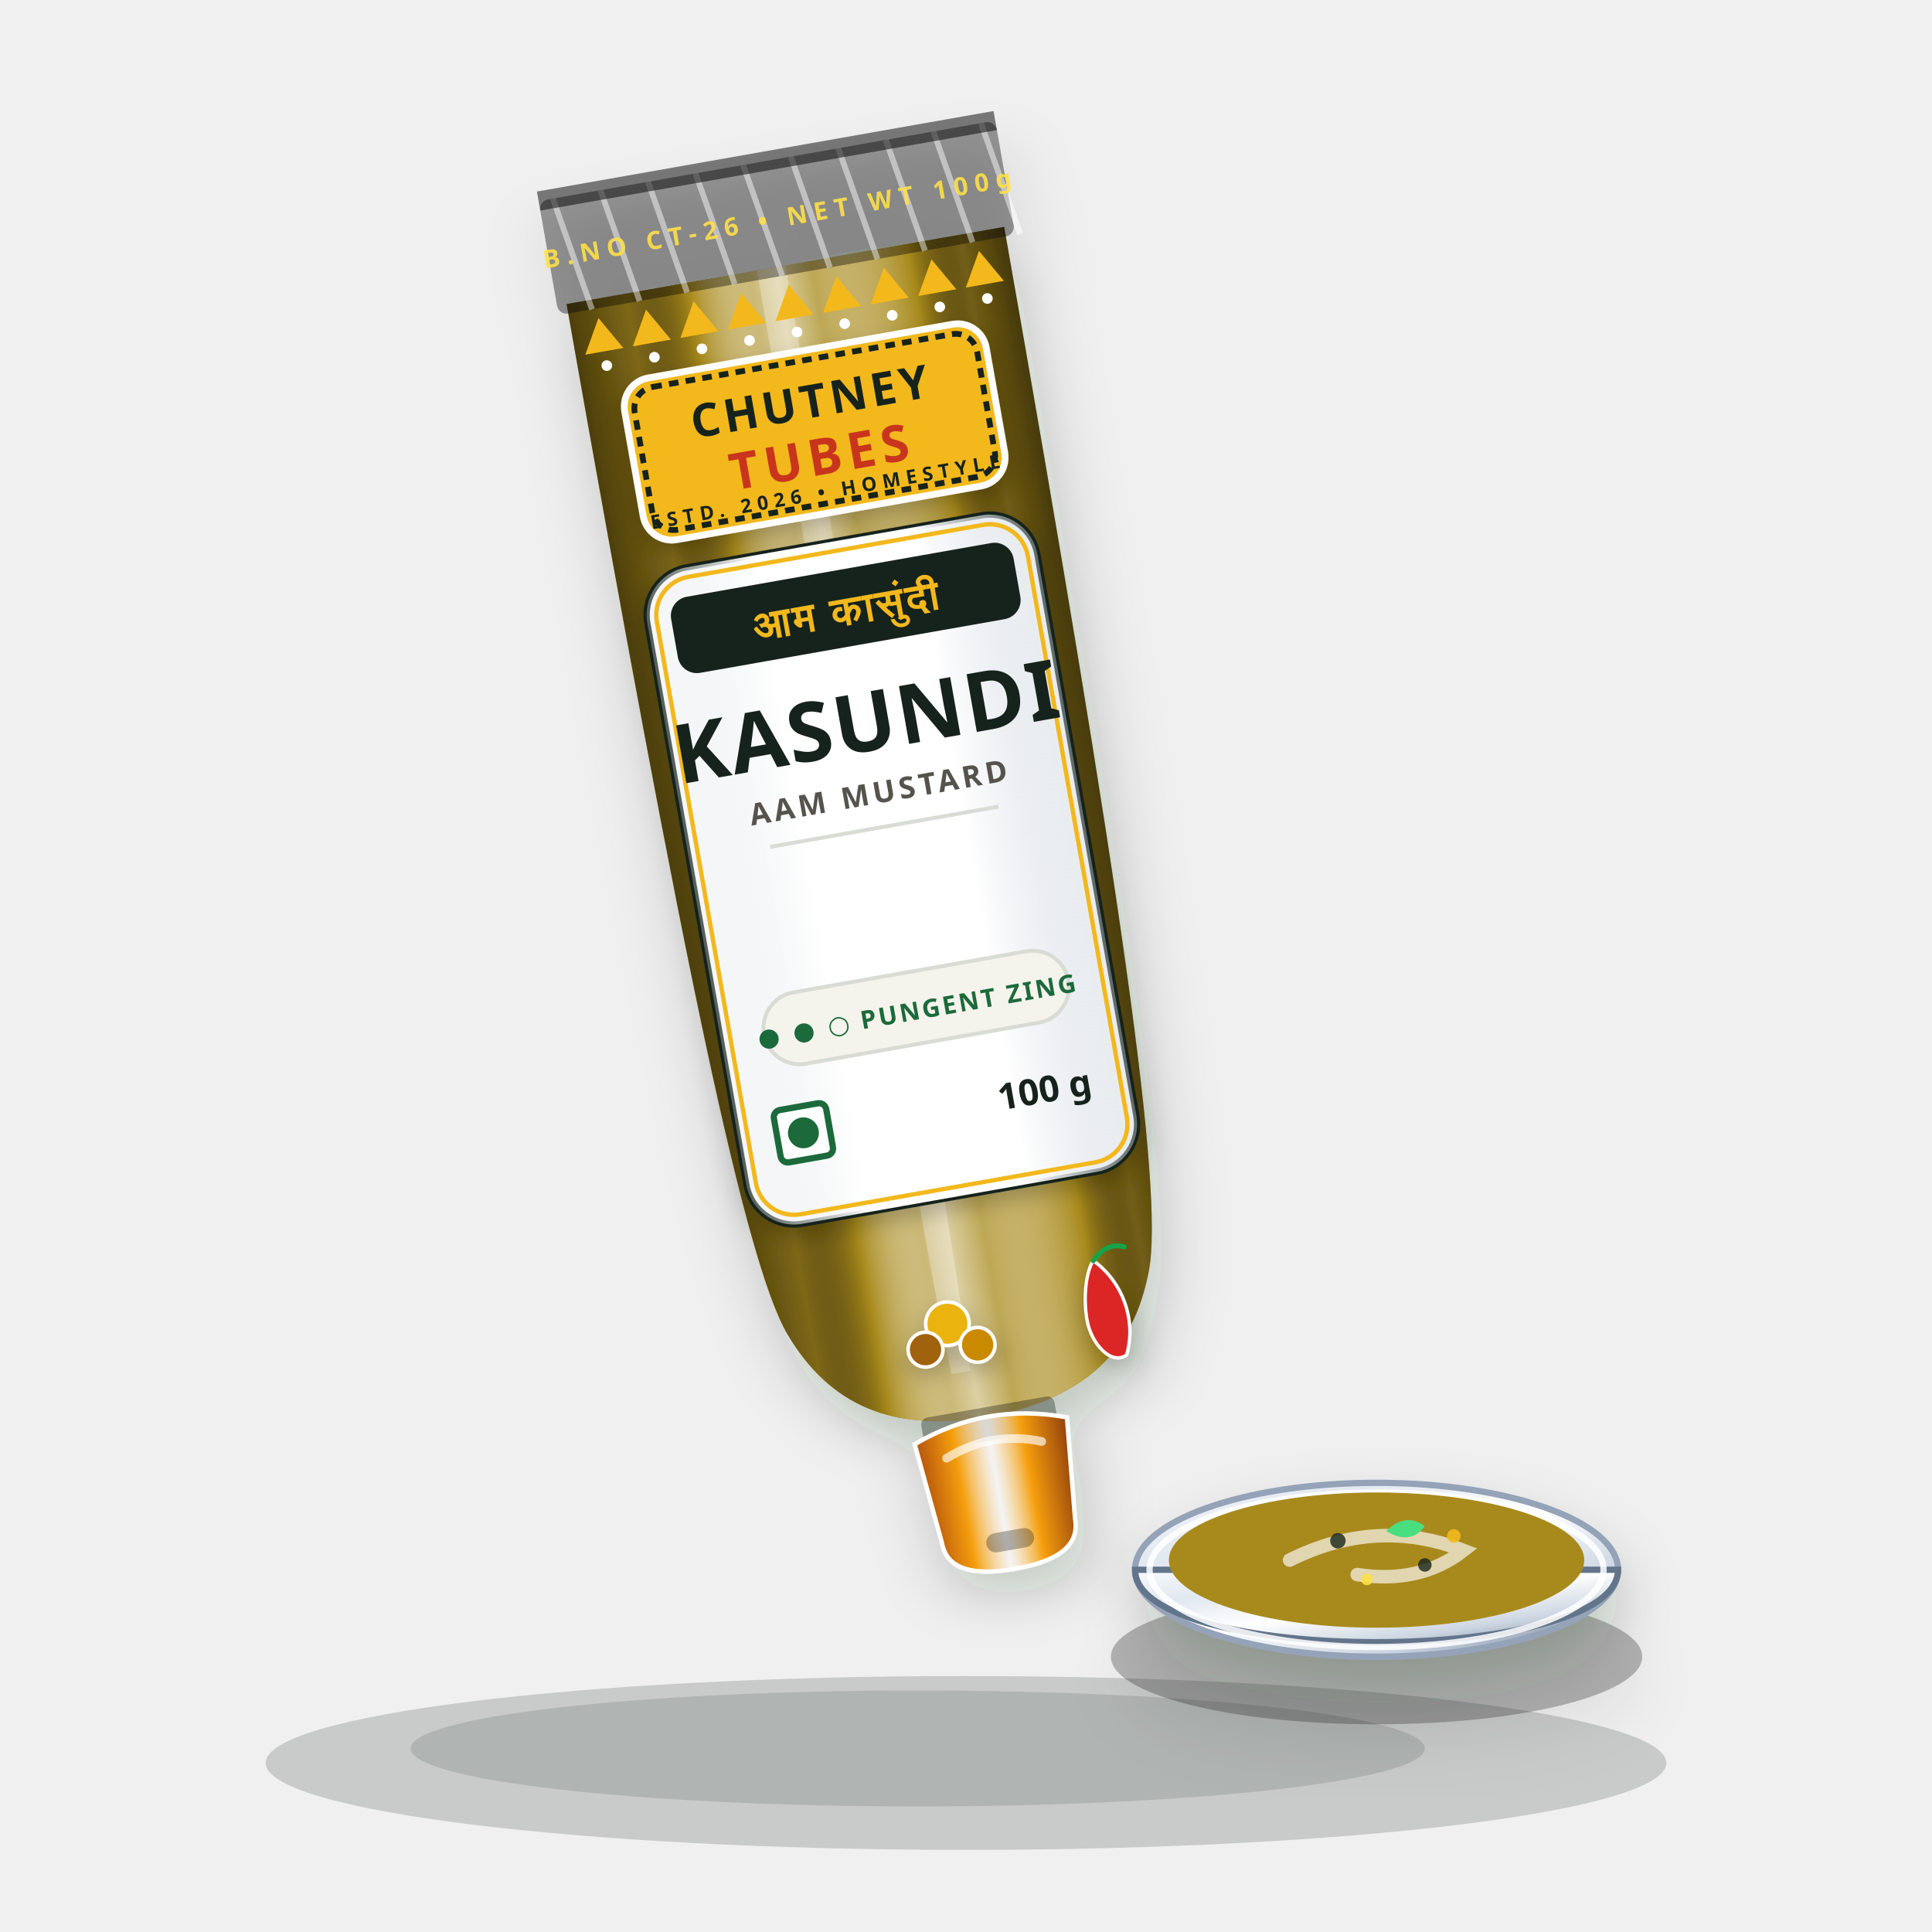
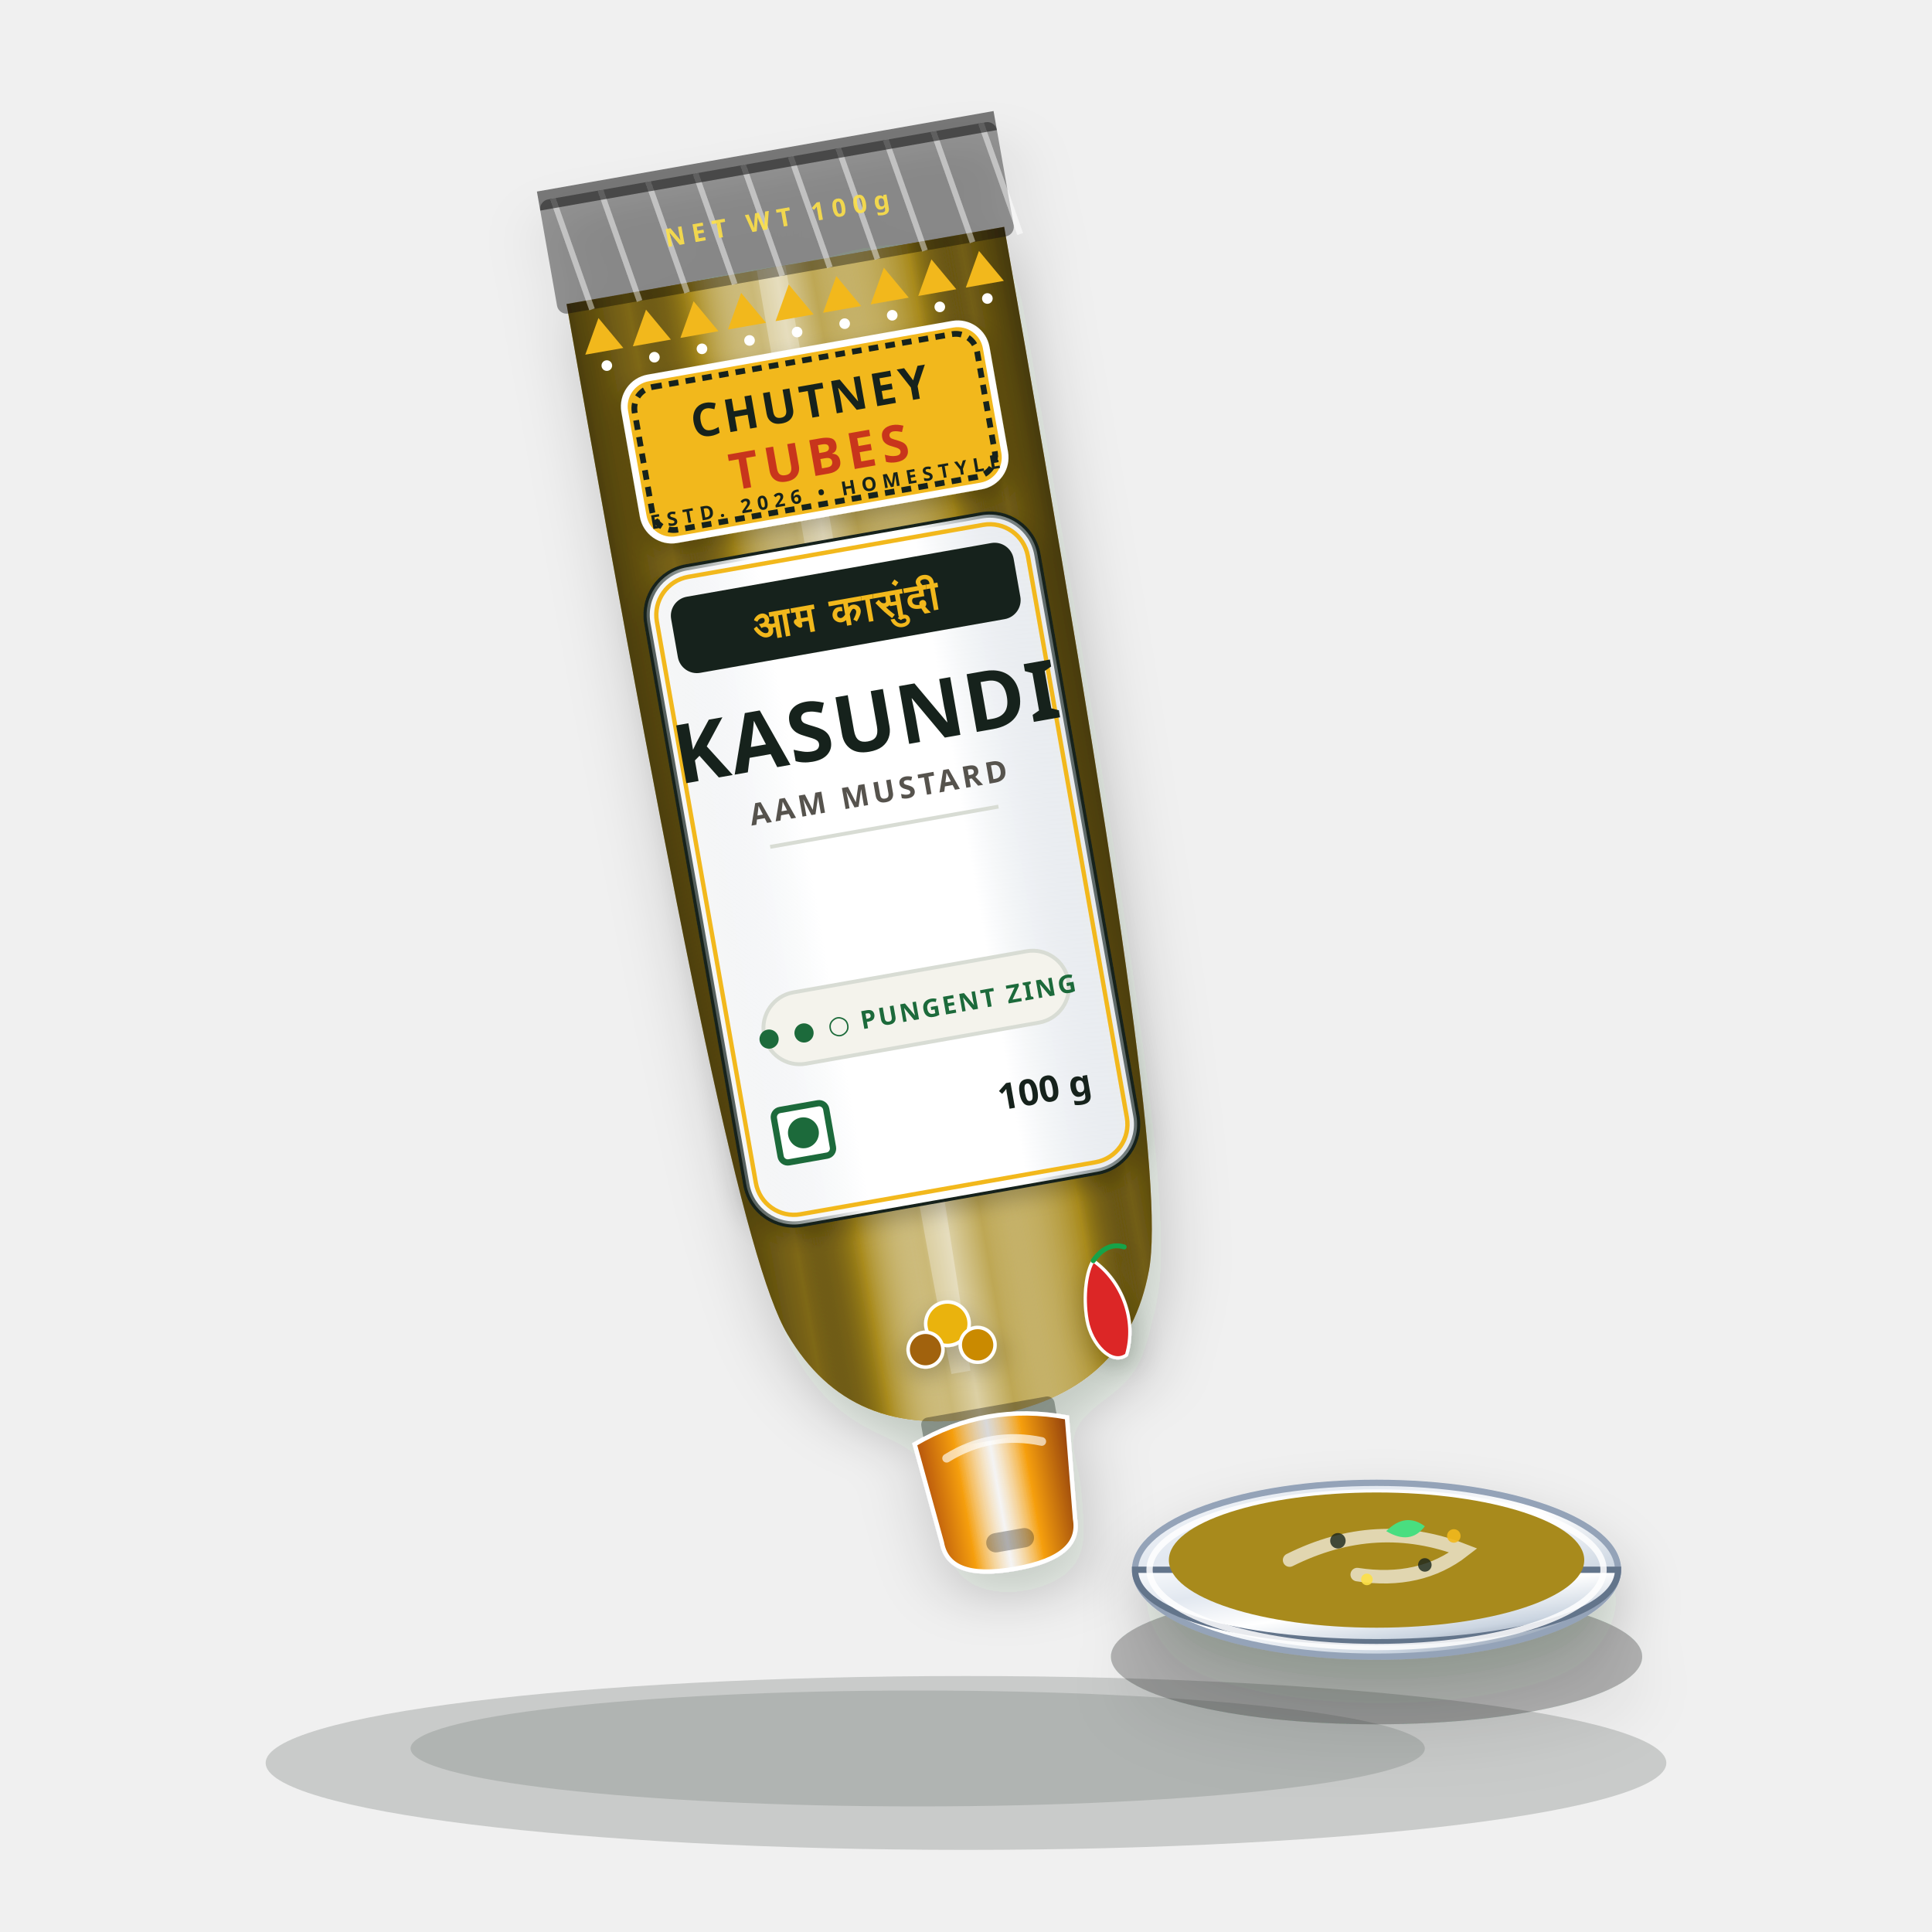
<svg xmlns="http://www.w3.org/2000/svg" viewBox="0 0 400 400" width="100%" height="100%" fill="none" aria-label="Aam Kasundi tube render">
  <defs>
    <linearGradient id="shd_kasundi" x1="0%" y1="0%" x2="100%" y2="0%">
      <stop offset="0%" stop-color="#000000" stop-opacity="0.55" />
      <stop offset="14%" stop-color="#000000" stop-opacity="0.25" />
      <stop offset="28%" stop-color="#a88a1c" />
      <stop offset="42%" stop-color="#ffffff" stop-opacity="0.4" />
      <stop offset="48%" stop-color="#ffffff" stop-opacity="0.6" />
      <stop offset="56%" stop-color="#ffffff" stop-opacity="0.25" />
      <stop offset="78%" stop-color="#a88a1c" />
      <stop offset="90%" stop-color="#000000" stop-opacity="0.32" />
      <stop offset="100%" stop-color="#000000" stop-opacity="0.58" />
    </linearGradient>
    <linearGradient id="lblShd_kasundi" x1="0%" y1="0%" x2="100%" y2="0%">
      <stop offset="0%" stop-color="#e2e8f0" stop-opacity="0.3" />
      <stop offset="30%" stop-color="#ffffff" />
      <stop offset="70%" stop-color="#ffffff" />
      <stop offset="100%" stop-color="#cbd5e1" stop-opacity="0.4" />
    </linearGradient>
    <linearGradient id="capYellow_kasundi" x1="0%" y1="0%" x2="100%" y2="0%">
      <stop offset="0%" stop-color="#b45309" />
      <stop offset="25%" stop-color="#f59e0b" />
      <stop offset="48%" stop-color="#ffffff" stop-opacity="0.65" />
      <stop offset="70%" stop-color="#f59e0b" />
      <stop offset="100%" stop-color="#92400e" />
    </linearGradient>
    <linearGradient id="capGreen_kasundi" x1="0%" y1="0%" x2="100%" y2="0%">
      <stop offset="0%" stop-color="#052e16" />
      <stop offset="25%" stop-color="#15803d" />
      <stop offset="48%" stop-color="#ffffff" stop-opacity="0.65" />
      <stop offset="70%" stop-color="#15803d" />
      <stop offset="100%" stop-color="#052e16" />
    </linearGradient>
    <linearGradient id="capRed_kasundi" x1="0%" y1="0%" x2="100%" y2="0%">
      <stop offset="0%" stop-color="#450a0a" />
      <stop offset="25%" stop-color="#b91c1c" />
      <stop offset="48%" stop-color="#ffffff" stop-opacity="0.65" />
      <stop offset="70%" stop-color="#b91c1c" />
      <stop offset="100%" stop-color="#450a0a" />
    </linearGradient>
    <linearGradient id="stl_kasundi" x1="0%" y1="0%" x2="100%" y2="100%">
      <stop offset="0%" stop-color="#f8fafc" />
      <stop offset="25%" stop-color="#e2e8f0" />
      <stop offset="50%" stop-color="#ffffff" />
      <stop offset="75%" stop-color="#cbd5e1" />
      <stop offset="100%" stop-color="#64748b" />
    </linearGradient>
    <filter id="flvShd_kasundi" x="-30%" y="-30%" width="160%" height="160%">
      <feDropShadow dx="2" dy="22" stdDeviation="16" flood-color="#18241b" flood-opacity="0.32" />
      <feDropShadow dx="1" dy="6" stdDeviation="6" flood-color="#18241b" flood-opacity="0.2" />
    </filter>
    <filter id="lblLift_kasundi" x="-10%" y="-10%" width="120%" height="120%">
      <feDropShadow dx="0" dy="2" stdDeviation="2.5" flood-color="#000000" flood-opacity="0.22" />
    </filter>
  </defs>
  <ellipse cx="200" cy="365" rx="145" ry="18" fill="#18241b" opacity="0.18" />
  <ellipse cx="190" cy="362" rx="105" ry="12" fill="#18241b" opacity="0.14" />
  <g transform="translate(185, 182) rotate(-10) translate(-54, -165)" filter="url(#flvShd_kasundi)">
    <path d="M 8 36 L 100 36 C 100 175 98 238 92 254 C 86 270 74 278 54 278 C 34 278 22 270 16 254 C 10 238 8 175 8 36 Z" fill="#a88a1c" />
    <path d="M 8 36 L 100 36 C 100 175 98 238 92 254 C 86 270 74 278 54 278 C 34 278 22 270 16 254 C 10 238 8 175 8 36 Z" fill="url(#shd_kasundi)" />
    <path d="M 48 36 L 54 36 C 54 175 53 238 52 268 L 48 268 C 47 238 48 175 48 36 Z" fill="#ffffff" opacity="0.28" />
    <rect x="6" y="14" width="96" height="24" fill="#000000" opacity="0.38" rx="2" />
    <path d="M 9 14 L 13 38 M 19 14 L 23 38 M 29 14 L 33 38 M 39 14 L 43 38 M 49 14 L 53 38 M 59 14 L 63 38 M 69 14 L 73 38 M 79 14 L 83 38 M 89 14 L 93 38 M 99 14 L 103 38" stroke="#ffffff" stroke-width="1.2" opacity="0.45" />
    <rect x="6" y="12" width="96" height="4" fill="#000000" opacity="0.5" />
-     <text x="54" y="28" font-family="Hind, sans-serif" font-size="5.2" font-weight="700" fill="#fde047" text-anchor="middle" letter-spacing="1.4" opacity="0.9">B.NO CT-26 • NET WT 100g</text>
+     <text x="54" y="28" font-family="Hind, sans-serif" font-size="5.2" font-weight="700" fill="#fde047" text-anchor="middle" letter-spacing="1.4" opacity="0.9">NET WT 100g</text>
    <g transform="translate(10, 40)">
      <polygon points="4,0 8,7 0,7" fill="#f2b81d" />
      <polygon points="14,0 18,7 10,7" fill="#f2b81d" />
      <polygon points="24,0 28,7 20,7" fill="#f2b81d" />
      <polygon points="34,0 38,7 30,7" fill="#f2b81d" />
      <polygon points="44,0 48,7 40,7" fill="#f2b81d" />
      <polygon points="54,0 58,7 50,7" fill="#f2b81d" />
      <polygon points="64,0 68,7 60,7" fill="#f2b81d" />
      <polygon points="74,0 78,7 70,7" fill="#f2b81d" />
      <polygon points="84,0 88,7 80,7" fill="#f2b81d" />
      <circle cx="4" cy="10" r="1.1" fill="#ffffff" />
      <circle cx="14" cy="10" r="1.1" fill="#ffffff" />
      <circle cx="24" cy="10" r="1.1" fill="#ffffff" />
      <circle cx="34" cy="10" r="1.1" fill="#ffffff" />
      <circle cx="44" cy="10" r="1.1" fill="#ffffff" />
      <circle cx="54" cy="10" r="1.1" fill="#ffffff" />
      <circle cx="64" cy="10" r="1.1" fill="#ffffff" />
      <circle cx="74" cy="10" r="1.1" fill="#ffffff" />
      <circle cx="84" cy="10" r="1.1" fill="#ffffff" />
    </g>
    <g transform="translate(54, 72)" filter="url(#lblLift_kasundi)">
      <rect x="-38" y="-18" width="76" height="34" rx="6" fill="#f2b81d" stroke="#ffffff" stroke-width="1.4" />
      <rect x="-36" y="-16" width="72" height="30" rx="4.5" fill="none" stroke="#18241b" stroke-width="1.2" stroke-dasharray="2 1.5" />
      <text x="0" y="-4" font-family="Bricolage Grotesque, sans-serif" font-size="9.5" font-weight="900" fill="#18241b" text-anchor="middle" letter-spacing="0.8">CHUTNEY</text>
      <text x="0" y="8" font-family="Bricolage Grotesque, sans-serif" font-size="10.5" font-weight="900" fill="#c8361f" text-anchor="middle" letter-spacing="1.2">TUBES</text>
      <text x="0" y="13" font-family="Hind, sans-serif" font-size="4" font-weight="800" fill="#18241b" text-anchor="middle" letter-spacing="1.2">ESTD. 2026 • HOMESTYLE</text>
    </g>
    <g transform="translate(13, 94)" filter="url(#lblLift_kasundi)">
      <rect x="0" y="0" width="82" height="138" rx="10" fill="#fffdfa" stroke="#18241b" stroke-width="1.3" />
      <rect x="0" y="0" width="82" height="138" rx="10" fill="url(#lblShd_kasundi)" />
      <rect x="2" y="2" width="78" height="134" rx="8" fill="none" stroke="#f2b81d" stroke-width="0.9" />
      <g transform="translate(41, 14)">
        <rect x="-36" y="-8" width="72" height="16" rx="4" fill="#18241b" />
        <text x="0" y="3.5" font-family="Hind, sans-serif" font-size="8.5" font-weight="700" fill="#f2b81d" text-anchor="middle" letter-spacing="0.4">आम कासुंदी</text>
      </g>
      <g transform="translate(41, 44)">
        <text x="0" y="0" font-family="Bricolage Grotesque, sans-serif" font-size="17" font-weight="900" fill="#18241b" text-anchor="middle" letter-spacing="0.4">KASUNDI</text>
        <text x="0" y="11" font-family="Hind, sans-serif" font-size="6.2" font-weight="700" fill="#57534e" text-anchor="middle" letter-spacing="0.8">AAM MUSTARD</text>
        <line x1="-24" y1="16" x2="24" y2="16" stroke="#d8dcd4" stroke-width="0.8" />
      </g>
      <g transform="translate(0, 0)">
        <g transform="translate(36, 160) scale(0.9)">
          <circle cx="0" cy="4" r="5" fill="#eab308" stroke="#ffffff" stroke-width="0.8" />
          <circle cx="6" cy="10" r="4" fill="#ca8a04" stroke="#ffffff" stroke-width="0.8" />
          <circle cx="-6" cy="9" r="4" fill="#a16207" stroke="#ffffff" stroke-width="0.8" />
        </g>
        <g transform="translate(68, 156) scale(0.85)">
          <path d="M 0 0 C 6 6 8 16 4 24 C 0 26 -4 20 -4 14 C -4 8 -2 2 0 0 Z" fill="#dc2626" stroke="#ffffff" stroke-width="0.8" />
          <path d="M 0 0 Q 4 -4 8 -2" stroke="#16a34a" stroke-width="1.2" fill="none" stroke-linecap="round" />
        </g>
      </g>
      <g transform="translate(41, 98)">
        <rect x="-32" y="-7.5" width="64" height="15" rx="7.5" fill="#f4f3ec" stroke="#d8dcd4" stroke-width="0.8" />
        <text x="0" y="2.5" font-family="Hind, sans-serif" font-size="5.2" font-weight="800" fill="#1d6b3a" text-anchor="middle" letter-spacing="0.5">● ● ○ PUNGENT ZING</text>
      </g>
      <g transform="translate(8, 114)">
        <rect x="0" y="0" width="11" height="11" fill="#ffffff" stroke="#1d6b3a" stroke-width="1.3" rx="1.5" />
        <circle cx="5.5" cy="5.5" r="3.2" fill="#1d6b3a" />
      </g>
      <g transform="translate(74, 122)">
        <text x="0" y="0" font-family="Hind, sans-serif" font-size="7.5" font-weight="800" fill="#18241b" text-anchor="end">100 g</text>
      </g>
    </g>
    <g transform="translate(36, 276)">
      <rect x="4" y="0" width="28" height="7" fill="#000000" opacity="0.32" rx="1.5" />
      <path d="M 2 5 Q 18 -1 34 5 L 32 26 C 32 31 28 34 18 34 C 8 34 4 31 4 26 Z" fill="url(#capYellow_kasundi)" stroke="#ffffff" stroke-width="0.9" />
      <path d="M 8 9 Q 18 5 28 9" stroke="#ffffff" stroke-width="1.8" stroke-linecap="round" fill="none" opacity="0.65" />
      <rect x="13" y="26" width="10" height="4" rx="2" fill="#000000" opacity="0.28" />
    </g>
  </g>
  <g transform="translate(285, 305)" filter="url(#flvShd_kasundi)">
    <ellipse cx="0" cy="38" rx="55" ry="14" fill="#18241b" opacity="0.3" />
    <ellipse cx="0" cy="20" rx="50" ry="18" fill="url(#stl_kasundi)" stroke="#94a3b8" stroke-width="1.3" />
    <path d="M -50 20 C -50 40 50 40 50 20 Z" fill="url(#stl_kasundi)" stroke="#64748b" stroke-width="1.3" />
    <ellipse cx="0" cy="20" rx="47" ry="16" fill="none" stroke="#ffffff" stroke-width="1.3" opacity="0.85" />
    <ellipse cx="0" cy="18" rx="43" ry="14" fill="#a88a1c" />
    <path d="M -18 18 Q 0 9 18 16 Q 9 23 -4 21" stroke="#ffffff" stroke-width="2.8" stroke-linecap="round" fill="none" opacity="0.65" />
    <circle cx="-8" cy="14" r="1.6" fill="#18241b" opacity="0.8" />
    <circle cx="10" cy="19" r="1.4" fill="#18241b" opacity="0.8" />
    <circle cx="16" cy="13" r="1.4" fill="#f2b81d" opacity="0.9" />
    <circle cx="-2" cy="22" r="1.2" fill="#fde047" opacity="0.9" />
    <path d="M 2 12 Q 6 8 10 11 Q 7 15 2 12 Z" fill="#4ade80" />
  </g>
</svg>
